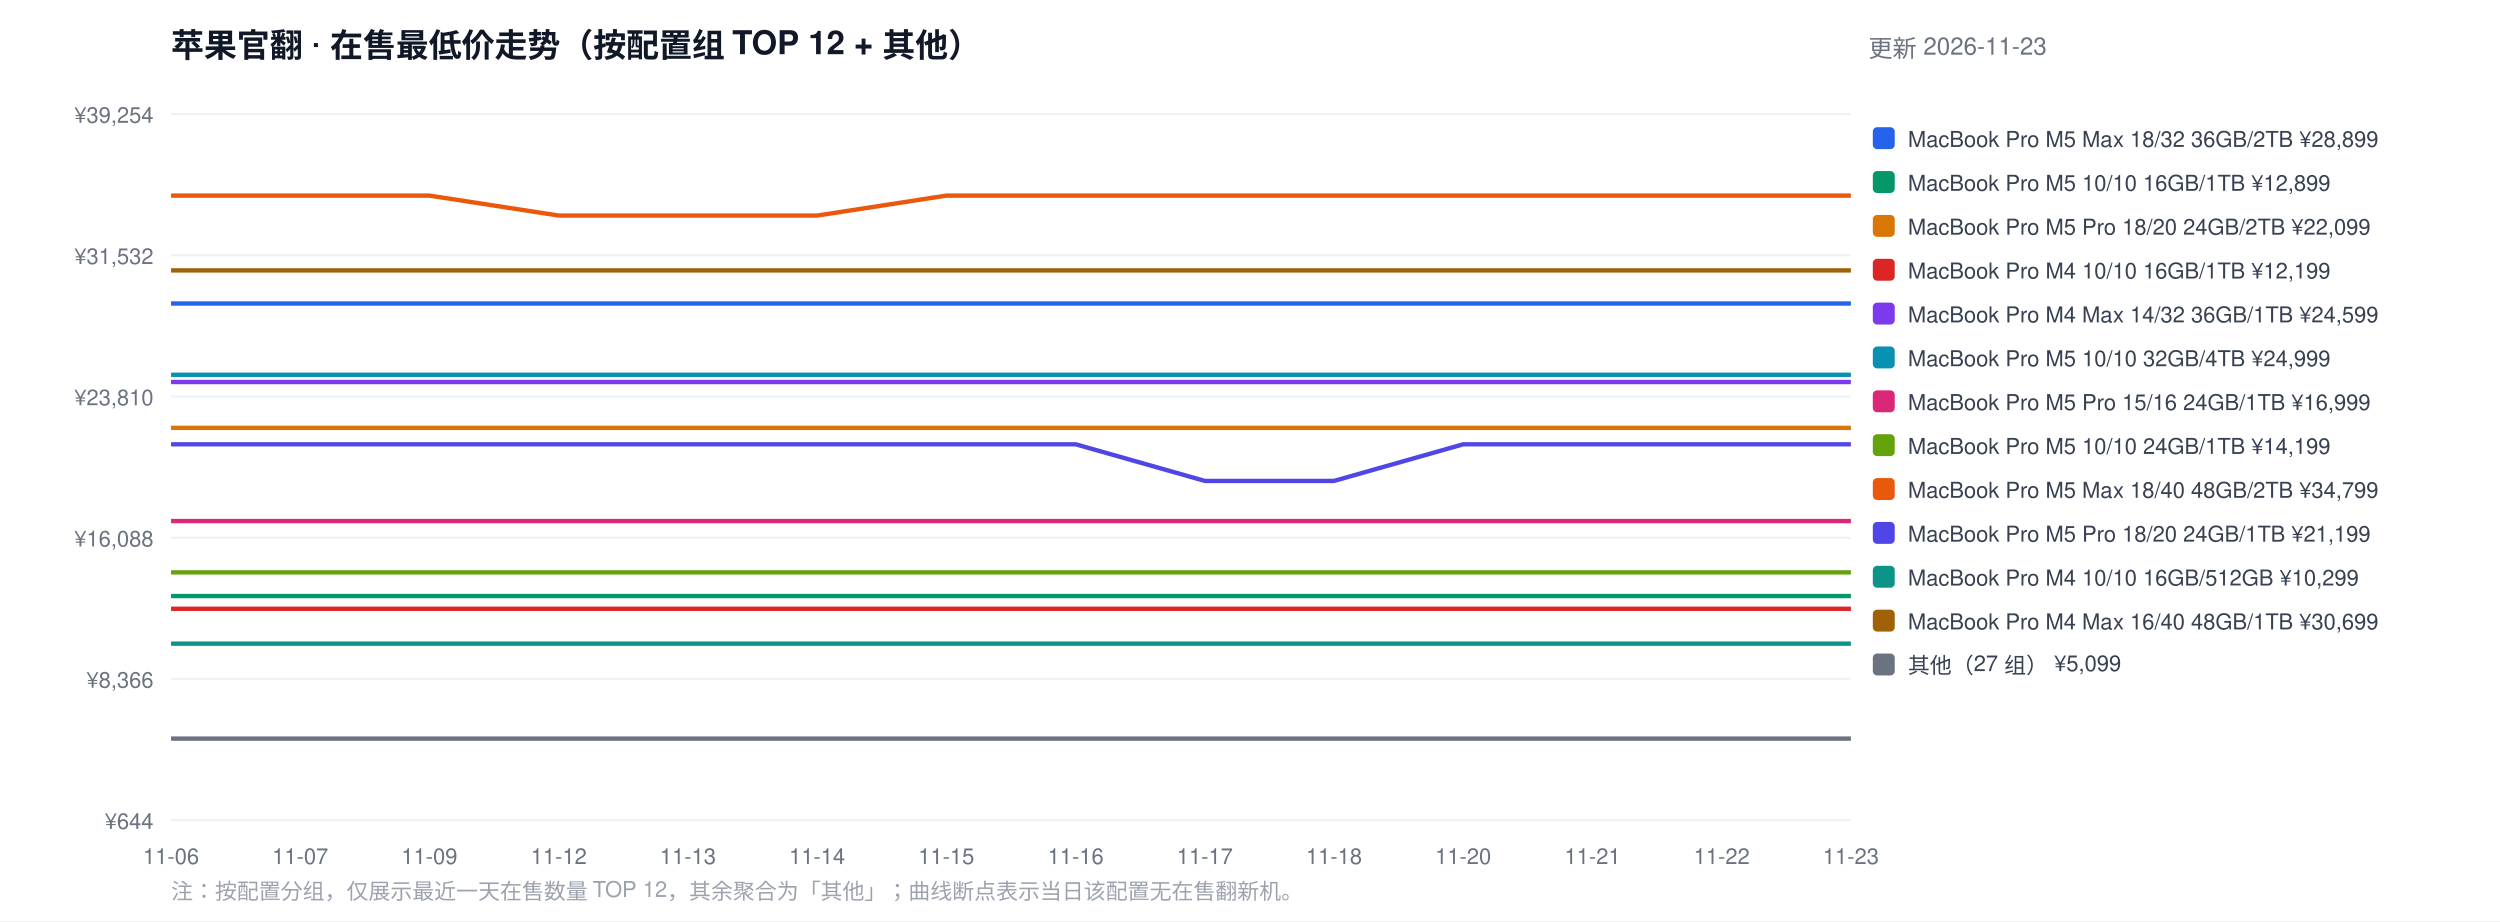
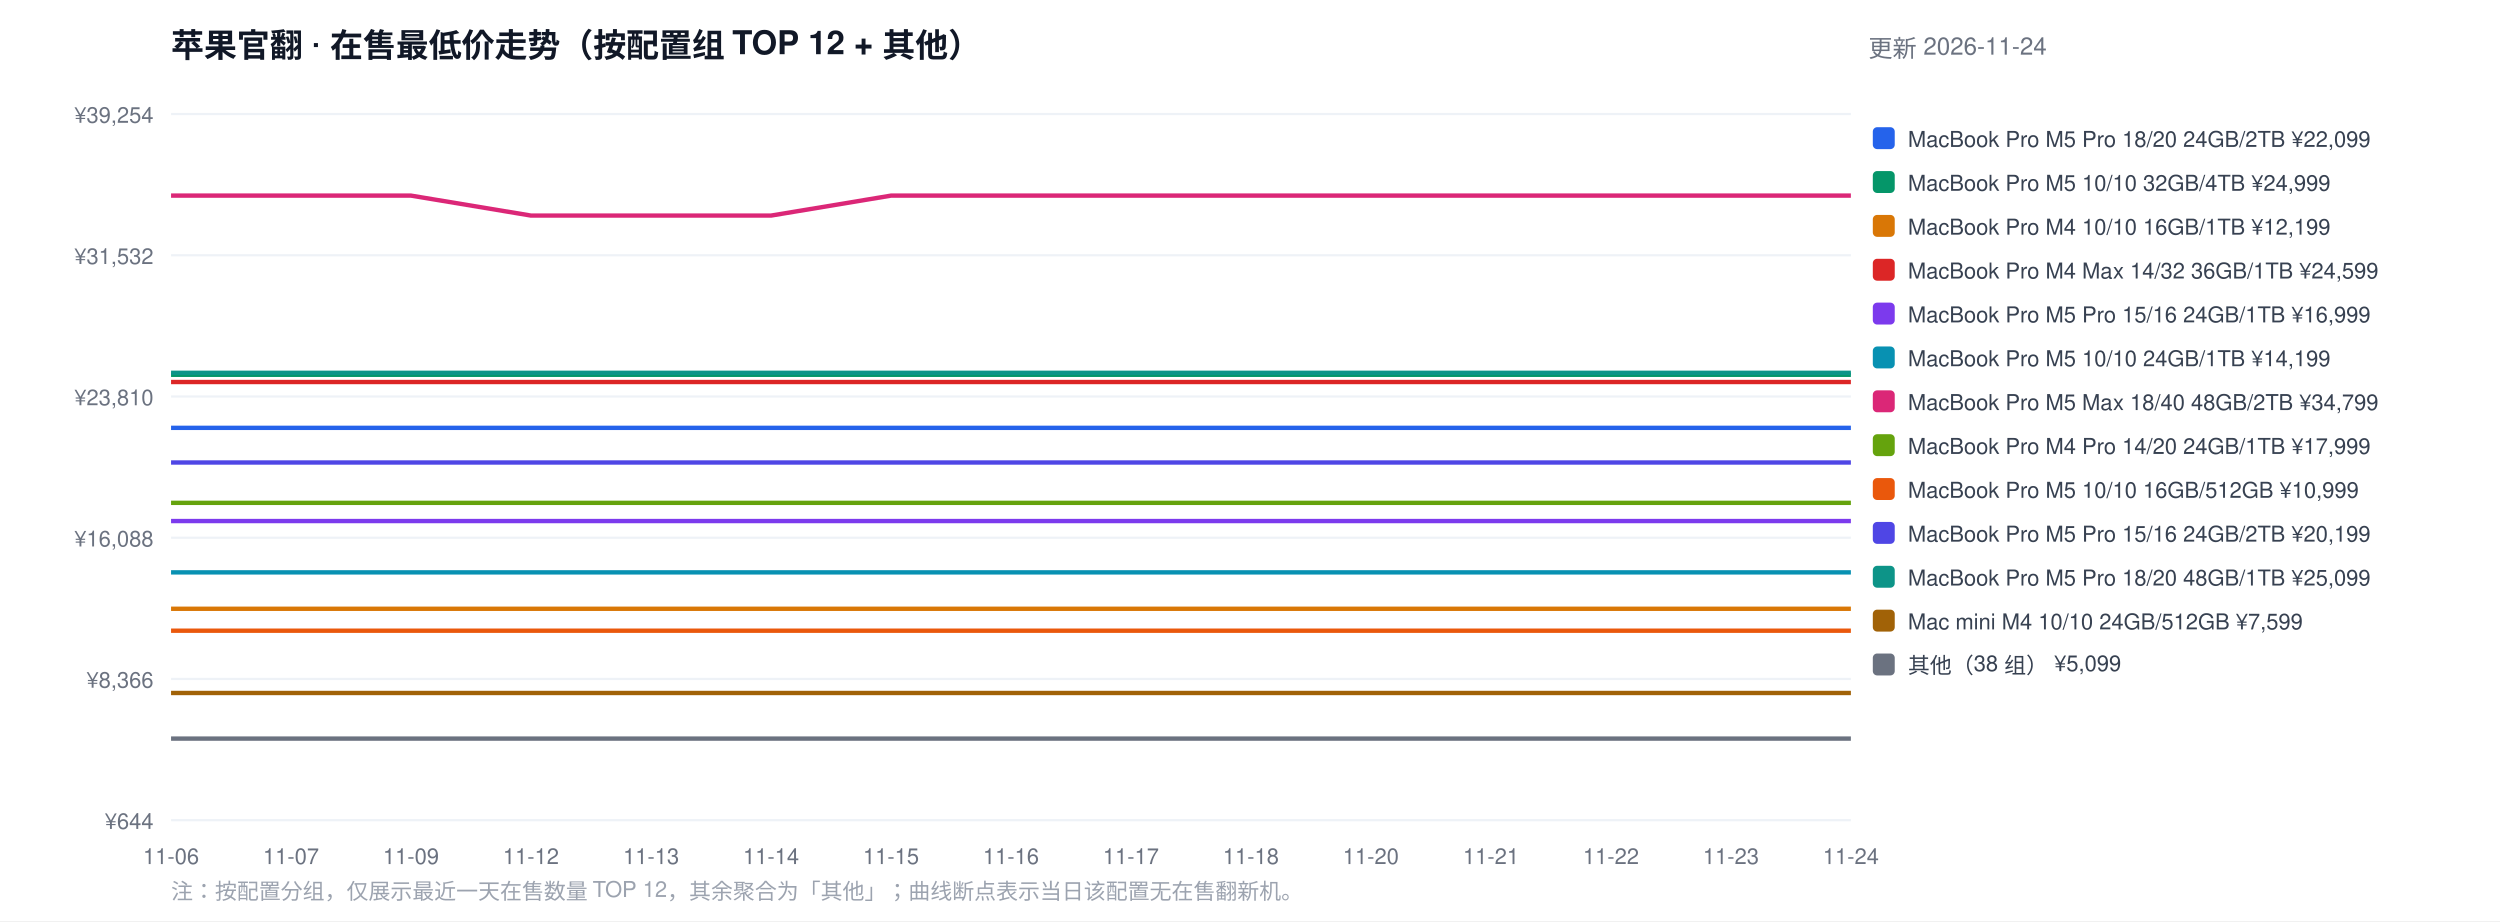
<svg xmlns="http://www.w3.org/2000/svg" width="1140" height="420" viewBox="0 0 1140 420" font-family="-apple-system,Segoe UI,Helvetica,Arial,sans-serif">
  <rect width="1140" height="420" fill="#ffffff" />
  <text x="78" y="26" font-size="15" font-weight="600" fill="#111827">苹果官翻 · 在售最低价走势（按配置组 TOP 12 + 其他）</text>
-   <text x="852" y="26" font-size="11" fill="#6b7280">更新 2026-11-23</text>
+   <text x="852" y="26" font-size="11" fill="#6b7280">更新 2026-11-24</text>
  <line x1="78" y1="374.0" x2="844" y2="374.0" stroke="#eef2f7" />
  <text x="70" y="378.0" font-size="10" fill="#6b7280" text-anchor="end">¥644</text>
  <line x1="78" y1="309.6" x2="844" y2="309.6" stroke="#eef2f7" />
  <text x="70" y="313.6" font-size="10" fill="#6b7280" text-anchor="end">¥8,366</text>
  <line x1="78" y1="245.2" x2="844" y2="245.2" stroke="#eef2f7" />
  <text x="70" y="249.2" font-size="10" fill="#6b7280" text-anchor="end">¥16,088</text>
  <line x1="78" y1="180.8" x2="844" y2="180.8" stroke="#eef2f7" />
  <text x="70" y="184.8" font-size="10" fill="#6b7280" text-anchor="end">¥23,810</text>
  <line x1="78" y1="116.4" x2="844" y2="116.4" stroke="#eef2f7" />
  <text x="70" y="120.4" font-size="10" fill="#6b7280" text-anchor="end">¥31,532</text>
  <line x1="78" y1="52.0" x2="844" y2="52.0" stroke="#eef2f7" />
  <text x="70" y="56.0" font-size="10" fill="#6b7280" text-anchor="end">¥39,254</text>
  <text x="78.0" y="394" font-size="10" fill="#6b7280" text-anchor="middle">11-06</text>
-   <text x="136.9" y="394" font-size="10" fill="#6b7280" text-anchor="middle">11-07</text>
-   <text x="195.8" y="394" font-size="10" fill="#6b7280" text-anchor="middle">11-09</text>
-   <text x="254.8" y="394" font-size="10" fill="#6b7280" text-anchor="middle">11-12</text>
-   <text x="313.7" y="394" font-size="10" fill="#6b7280" text-anchor="middle">11-13</text>
-   <text x="372.6" y="394" font-size="10" fill="#6b7280" text-anchor="middle">11-14</text>
-   <text x="431.5" y="394" font-size="10" fill="#6b7280" text-anchor="middle">11-15</text>
-   <text x="490.5" y="394" font-size="10" fill="#6b7280" text-anchor="middle">11-16</text>
-   <text x="549.4" y="394" font-size="10" fill="#6b7280" text-anchor="middle">11-17</text>
-   <text x="608.3" y="394" font-size="10" fill="#6b7280" text-anchor="middle">11-18</text>
-   <text x="667.2" y="394" font-size="10" fill="#6b7280" text-anchor="middle">11-20</text>
-   <text x="726.2" y="394" font-size="10" fill="#6b7280" text-anchor="middle">11-21</text>
-   <text x="785.1" y="394" font-size="10" fill="#6b7280" text-anchor="middle">11-22</text>
-   <text x="844.0" y="394" font-size="10" fill="#6b7280" text-anchor="middle">11-23</text>
-   <polyline fill="none" stroke="#2563eb" stroke-width="2" points="78.0,138.4 136.9,138.4 195.8,138.4 254.8,138.4 313.7,138.4 372.6,138.4 431.5,138.4 490.5,138.4 549.4,138.4 608.3,138.4 667.2,138.4 726.2,138.4 785.1,138.4 844.0,138.4" />
-   <polyline fill="none" stroke="#059669" stroke-width="2" points="78.0,271.8 136.9,271.8 195.8,271.8 254.8,271.8 313.7,271.8 372.6,271.8 431.5,271.8 490.5,271.8 549.4,271.8 608.3,271.8 667.2,271.8 726.2,271.8 785.1,271.8 844.0,271.8" />
-   <polyline fill="none" stroke="#d97706" stroke-width="2" points="78.0,195.1 136.9,195.1 195.8,195.1 254.8,195.1 313.7,195.1 372.6,195.1 431.5,195.1 490.5,195.1 549.4,195.1 608.3,195.1 667.2,195.1 726.2,195.1 785.1,195.1 844.0,195.1" />
-   <polyline fill="none" stroke="#dc2626" stroke-width="2" points="78.0,277.6 136.9,277.6 195.8,277.6 254.8,277.6 313.7,277.6 372.6,277.6 431.5,277.6 490.5,277.6 549.4,277.6 608.3,277.6 667.2,277.6 726.2,277.6 785.1,277.6 844.0,277.6" />
-   <polyline fill="none" stroke="#7c3aed" stroke-width="2" points="78.0,174.2 136.9,174.2 195.8,174.2 254.8,174.2 313.7,174.2 372.6,174.2 431.5,174.2 490.5,174.2 549.4,174.2 608.3,174.2 667.2,174.2 726.2,174.2 785.1,174.2 844.0,174.2" />
-   <polyline fill="none" stroke="#0891b2" stroke-width="2" points="78.0,170.9 136.9,170.9 195.8,170.9 254.8,170.9 313.7,170.9 372.6,170.9 431.5,170.9 490.5,170.9 549.4,170.9 608.3,170.9 667.2,170.9 726.2,170.9 785.1,170.9 844.0,170.9" />
-   <polyline fill="none" stroke="#db2777" stroke-width="2" points="78.0,237.6 136.9,237.6 195.8,237.6 254.8,237.6 313.7,237.6 372.6,237.6 431.5,237.6 490.5,237.6 549.4,237.6 608.3,237.6 667.2,237.6 726.2,237.6 785.1,237.6 844.0,237.6" />
-   <polyline fill="none" stroke="#65a30d" stroke-width="2" points="78.0,261.0 136.9,261.0 195.8,261.0 254.8,261.0 313.7,261.0 372.6,261.0 431.5,261.0 490.5,261.0 549.4,261.0 608.3,261.0 667.2,261.0 726.2,261.0 785.1,261.0 844.0,261.0" />
-   <polyline fill="none" stroke="#ea580c" stroke-width="2" points="78.0,89.2 136.9,89.2 195.8,89.2 254.8,98.3 313.7,98.3 372.6,98.3 431.5,89.2 490.5,89.2 549.4,89.2 608.3,89.2 667.2,89.2 726.2,89.2 785.1,89.2 844.0,89.2" />
-   <polyline fill="none" stroke="#4f46e5" stroke-width="2" points="78.0,202.6 136.9,202.6 195.8,202.6 254.8,202.6 313.7,202.6 372.6,202.6 431.5,202.6 490.5,202.6 549.4,219.3 608.3,219.3 667.2,202.6 726.2,202.6 785.1,202.6 844.0,202.6" />
-   <polyline fill="none" stroke="#0d9488" stroke-width="2" points="78.0,293.5 136.9,293.5 195.8,293.5 254.8,293.5 313.7,293.5 372.6,293.5 431.5,293.5 490.5,293.5 549.4,293.5 608.3,293.5 667.2,293.5 726.2,293.5 785.1,293.5 844.0,293.5" />
-   <polyline fill="none" stroke="#a16207" stroke-width="2" points="78.0,123.3 136.9,123.3 195.8,123.3 254.8,123.3 313.7,123.3 372.6,123.3 431.5,123.3 490.5,123.3 549.4,123.3 608.3,123.3 667.2,123.3 726.2,123.3 785.1,123.3 844.0,123.3" />
-   <polyline fill="none" stroke="#6b7280" stroke-width="2" points="78.0,336.8 136.9,336.8 195.8,336.8 254.8,336.8 313.7,336.8 372.6,336.8 431.5,336.8 490.5,336.8 549.4,336.8 608.3,336.8 667.2,336.8 726.2,336.8 785.1,336.8 844.0,336.8" />
+   <text x="132.7" y="394" font-size="10" fill="#6b7280" text-anchor="middle">11-07</text>
+   <text x="187.4" y="394" font-size="10" fill="#6b7280" text-anchor="middle">11-09</text>
+   <text x="242.1" y="394" font-size="10" fill="#6b7280" text-anchor="middle">11-12</text>
+   <text x="296.9" y="394" font-size="10" fill="#6b7280" text-anchor="middle">11-13</text>
+   <text x="351.6" y="394" font-size="10" fill="#6b7280" text-anchor="middle">11-14</text>
+   <text x="406.3" y="394" font-size="10" fill="#6b7280" text-anchor="middle">11-15</text>
+   <text x="461.0" y="394" font-size="10" fill="#6b7280" text-anchor="middle">11-16</text>
+   <text x="515.7" y="394" font-size="10" fill="#6b7280" text-anchor="middle">11-17</text>
+   <text x="570.4" y="394" font-size="10" fill="#6b7280" text-anchor="middle">11-18</text>
+   <text x="625.1" y="394" font-size="10" fill="#6b7280" text-anchor="middle">11-20</text>
+   <text x="679.9" y="394" font-size="10" fill="#6b7280" text-anchor="middle">11-21</text>
+   <text x="734.6" y="394" font-size="10" fill="#6b7280" text-anchor="middle">11-22</text>
+   <text x="789.3" y="394" font-size="10" fill="#6b7280" text-anchor="middle">11-23</text>
+   <text x="844.0" y="394" font-size="10" fill="#6b7280" text-anchor="middle">11-24</text>
+   <polyline fill="none" stroke="#2563eb" stroke-width="2" points="78.0,195.1 132.7,195.1 187.4,195.1 242.1,195.1 296.9,195.1 351.6,195.1 406.3,195.1 461.0,195.1 515.7,195.1 570.4,195.1 625.1,195.1 679.9,195.1 734.6,195.1 789.3,195.1 844.0,195.1" />
+   <polyline fill="none" stroke="#059669" stroke-width="2" points="78.0,170.9 132.7,170.9 187.4,170.9 242.1,170.9 296.9,170.9 351.6,170.9 406.3,170.9 461.0,170.9 515.7,170.9 570.4,170.9 625.1,170.9 679.9,170.9 734.6,170.9 789.3,170.9 844.0,170.9" />
+   <polyline fill="none" stroke="#d97706" stroke-width="2" points="78.0,277.6 132.7,277.6 187.4,277.6 242.1,277.6 296.9,277.6 351.6,277.6 406.3,277.6 461.0,277.6 515.7,277.6 570.4,277.6 625.1,277.6 679.9,277.6 734.6,277.6 789.3,277.6 844.0,277.6" />
+   <polyline fill="none" stroke="#dc2626" stroke-width="2" points="78.0,174.2 132.7,174.2 187.4,174.2 242.1,174.2 296.9,174.2 351.6,174.2 406.3,174.2 461.0,174.2 515.7,174.2 570.4,174.2 625.1,174.2 679.9,174.2 734.6,174.2 789.3,174.2 844.0,174.2" />
+   <polyline fill="none" stroke="#7c3aed" stroke-width="2" points="78.0,237.6 132.7,237.6 187.4,237.6 242.1,237.6 296.9,237.6 351.6,237.6 406.3,237.6 461.0,237.6 515.7,237.6 570.4,237.6 625.1,237.6 679.9,237.6 734.6,237.6 789.3,237.6 844.0,237.6" />
+   <polyline fill="none" stroke="#0891b2" stroke-width="2" points="78.0,261.0 132.7,261.0 187.4,261.0 242.1,261.0 296.9,261.0 351.6,261.0 406.3,261.0 461.0,261.0 515.7,261.0 570.4,261.0 625.1,261.0 679.9,261.0 734.6,261.0 789.3,261.0 844.0,261.0" />
+   <polyline fill="none" stroke="#db2777" stroke-width="2" points="78.0,89.2 132.7,89.2 187.4,89.2 242.1,98.3 296.9,98.3 351.6,98.3 406.3,89.2 461.0,89.2 515.7,89.2 570.4,89.2 625.1,89.2 679.9,89.2 734.6,89.2 789.3,89.2 844.0,89.2" />
+   <polyline fill="none" stroke="#65a30d" stroke-width="2" points="78.0,229.3 132.7,229.3 187.4,229.3 242.1,229.3 296.9,229.3 351.6,229.3 406.3,229.3 461.0,229.3 515.7,229.3 570.4,229.3 625.1,229.3 679.9,229.3 734.6,229.3 789.3,229.3 844.0,229.3" />
+   <polyline fill="none" stroke="#ea580c" stroke-width="2" points="78.0,287.6 132.7,287.6 187.4,287.6 242.1,287.6 296.9,287.6 351.6,287.6 406.3,287.6 461.0,287.6 515.7,287.6 570.4,287.6 625.1,287.6 679.9,287.6 734.6,287.6 789.3,287.6 844.0,287.6" />
+   <polyline fill="none" stroke="#4f46e5" stroke-width="2" points="78.0,210.9 132.7,210.9 187.4,210.9 242.1,210.9 296.9,210.9 351.6,210.9 406.3,210.9 461.0,210.9 515.7,210.9 570.4,210.9 625.1,210.9 679.9,210.9 734.6,210.9 789.3,210.9 844.0,210.9" />
+   <polyline fill="none" stroke="#0d9488" stroke-width="2" points="78.0,170.0 132.7,170.0 187.4,170.0 242.1,170.0 296.9,170.0 351.6,170.0 406.3,170.0 461.0,170.0 515.7,170.0 570.4,170.0 625.1,170.0 679.9,170.0 734.6,170.0 789.3,170.0 844.0,170.0" />
+   <polyline fill="none" stroke="#a16207" stroke-width="2" points="78.0,316.0 132.7,316.0 187.4,316.0 242.1,316.0 296.9,316.0 351.6,316.0 406.3,316.0 461.0,316.0 515.7,316.0 570.4,316.0 625.1,316.0 679.9,316.0 734.6,316.0 789.3,316.0 844.0,316.0" />
+   <polyline fill="none" stroke="#6b7280" stroke-width="2" points="78.0,336.8 132.7,336.8 187.4,336.8 242.1,336.8 296.9,336.8 351.6,336.8 406.3,336.8 461.0,336.8 515.7,336.8 570.4,336.8 625.1,336.8 679.9,336.8 734.6,336.8 789.3,336.8 844.0,336.8" />
  <rect x="854" y="58" width="10" height="10" rx="2" fill="#2563eb" />
-   <text x="870" y="67" font-size="10" fill="#374151">MacBook Pro M5 Max 18/32 36GB/2TB ¥28,899</text>
+   <text x="870" y="67" font-size="10" fill="#374151">MacBook Pro M5 Pro 18/20 24GB/2TB ¥22,099</text>
  <rect x="854" y="78" width="10" height="10" rx="2" fill="#059669" />
-   <text x="870" y="87" font-size="10" fill="#374151">MacBook Pro M5 10/10 16GB/1TB ¥12,899</text>
+   <text x="870" y="87" font-size="10" fill="#374151">MacBook Pro M5 10/10 32GB/4TB ¥24,999</text>
  <rect x="854" y="98" width="10" height="10" rx="2" fill="#d97706" />
-   <text x="870" y="107" font-size="10" fill="#374151">MacBook Pro M5 Pro 18/20 24GB/2TB ¥22,099</text>
+   <text x="870" y="107" font-size="10" fill="#374151">MacBook Pro M4 10/10 16GB/1TB ¥12,199</text>
  <rect x="854" y="118" width="10" height="10" rx="2" fill="#dc2626" />
-   <text x="870" y="127" font-size="10" fill="#374151">MacBook Pro M4 10/10 16GB/1TB ¥12,199</text>
+   <text x="870" y="127" font-size="10" fill="#374151">MacBook Pro M4 Max 14/32 36GB/1TB ¥24,599</text>
  <rect x="854" y="138" width="10" height="10" rx="2" fill="#7c3aed" />
-   <text x="870" y="147" font-size="10" fill="#374151">MacBook Pro M4 Max 14/32 36GB/1TB ¥24,599</text>
+   <text x="870" y="147" font-size="10" fill="#374151">MacBook Pro M5 Pro 15/16 24GB/1TB ¥16,999</text>
  <rect x="854" y="158" width="10" height="10" rx="2" fill="#0891b2" />
-   <text x="870" y="167" font-size="10" fill="#374151">MacBook Pro M5 10/10 32GB/4TB ¥24,999</text>
+   <text x="870" y="167" font-size="10" fill="#374151">MacBook Pro M5 10/10 24GB/1TB ¥14,199</text>
  <rect x="854" y="178" width="10" height="10" rx="2" fill="#db2777" />
-   <text x="870" y="187" font-size="10" fill="#374151">MacBook Pro M5 Pro 15/16 24GB/1TB ¥16,999</text>
+   <text x="870" y="187" font-size="10" fill="#374151">MacBook Pro M5 Max 18/40 48GB/2TB ¥34,799</text>
  <rect x="854" y="198" width="10" height="10" rx="2" fill="#65a30d" />
-   <text x="870" y="207" font-size="10" fill="#374151">MacBook Pro M5 10/10 24GB/1TB ¥14,199</text>
+   <text x="870" y="207" font-size="10" fill="#374151">MacBook Pro M4 Pro 14/20 24GB/1TB ¥17,999</text>
  <rect x="854" y="218" width="10" height="10" rx="2" fill="#ea580c" />
-   <text x="870" y="227" font-size="10" fill="#374151">MacBook Pro M5 Max 18/40 48GB/2TB ¥34,799</text>
+   <text x="870" y="227" font-size="10" fill="#374151">MacBook Pro M5 10/10 16GB/512GB ¥10,999</text>
  <rect x="854" y="238" width="10" height="10" rx="2" fill="#4f46e5" />
-   <text x="870" y="247" font-size="10" fill="#374151">MacBook Pro M5 Pro 18/20 24GB/1TB ¥21,199</text>
+   <text x="870" y="247" font-size="10" fill="#374151">MacBook Pro M5 Pro 15/16 24GB/2TB ¥20,199</text>
  <rect x="854" y="258" width="10" height="10" rx="2" fill="#0d9488" />
-   <text x="870" y="267" font-size="10" fill="#374151">MacBook Pro M4 10/10 16GB/512GB ¥10,299</text>
+   <text x="870" y="267" font-size="10" fill="#374151">MacBook Pro M5 Pro 18/20 48GB/1TB ¥25,099</text>
  <rect x="854" y="278" width="10" height="10" rx="2" fill="#a16207" />
-   <text x="870" y="287" font-size="10" fill="#374151">MacBook Pro M4 Max 16/40 48GB/1TB ¥30,699</text>
+   <text x="870" y="287" font-size="10" fill="#374151">Mac mini M4 10/10 24GB/512GB ¥7,599</text>
  <rect x="854" y="298" width="10" height="10" rx="2" fill="#6b7280" />
-   <text x="870" y="307" font-size="10" fill="#374151">其他（27 组） ¥5,099</text>
+   <text x="870" y="307" font-size="10" fill="#374151">其他（38 组） ¥5,099</text>
  <text x="78" y="410" font-size="10" fill="#9ca3af">注：按配置分组，仅展示最近一天在售数量 TOP 12，其余聚合为「其他」；曲线断点表示当日该配置无在售翻新机。</text>
</svg>
